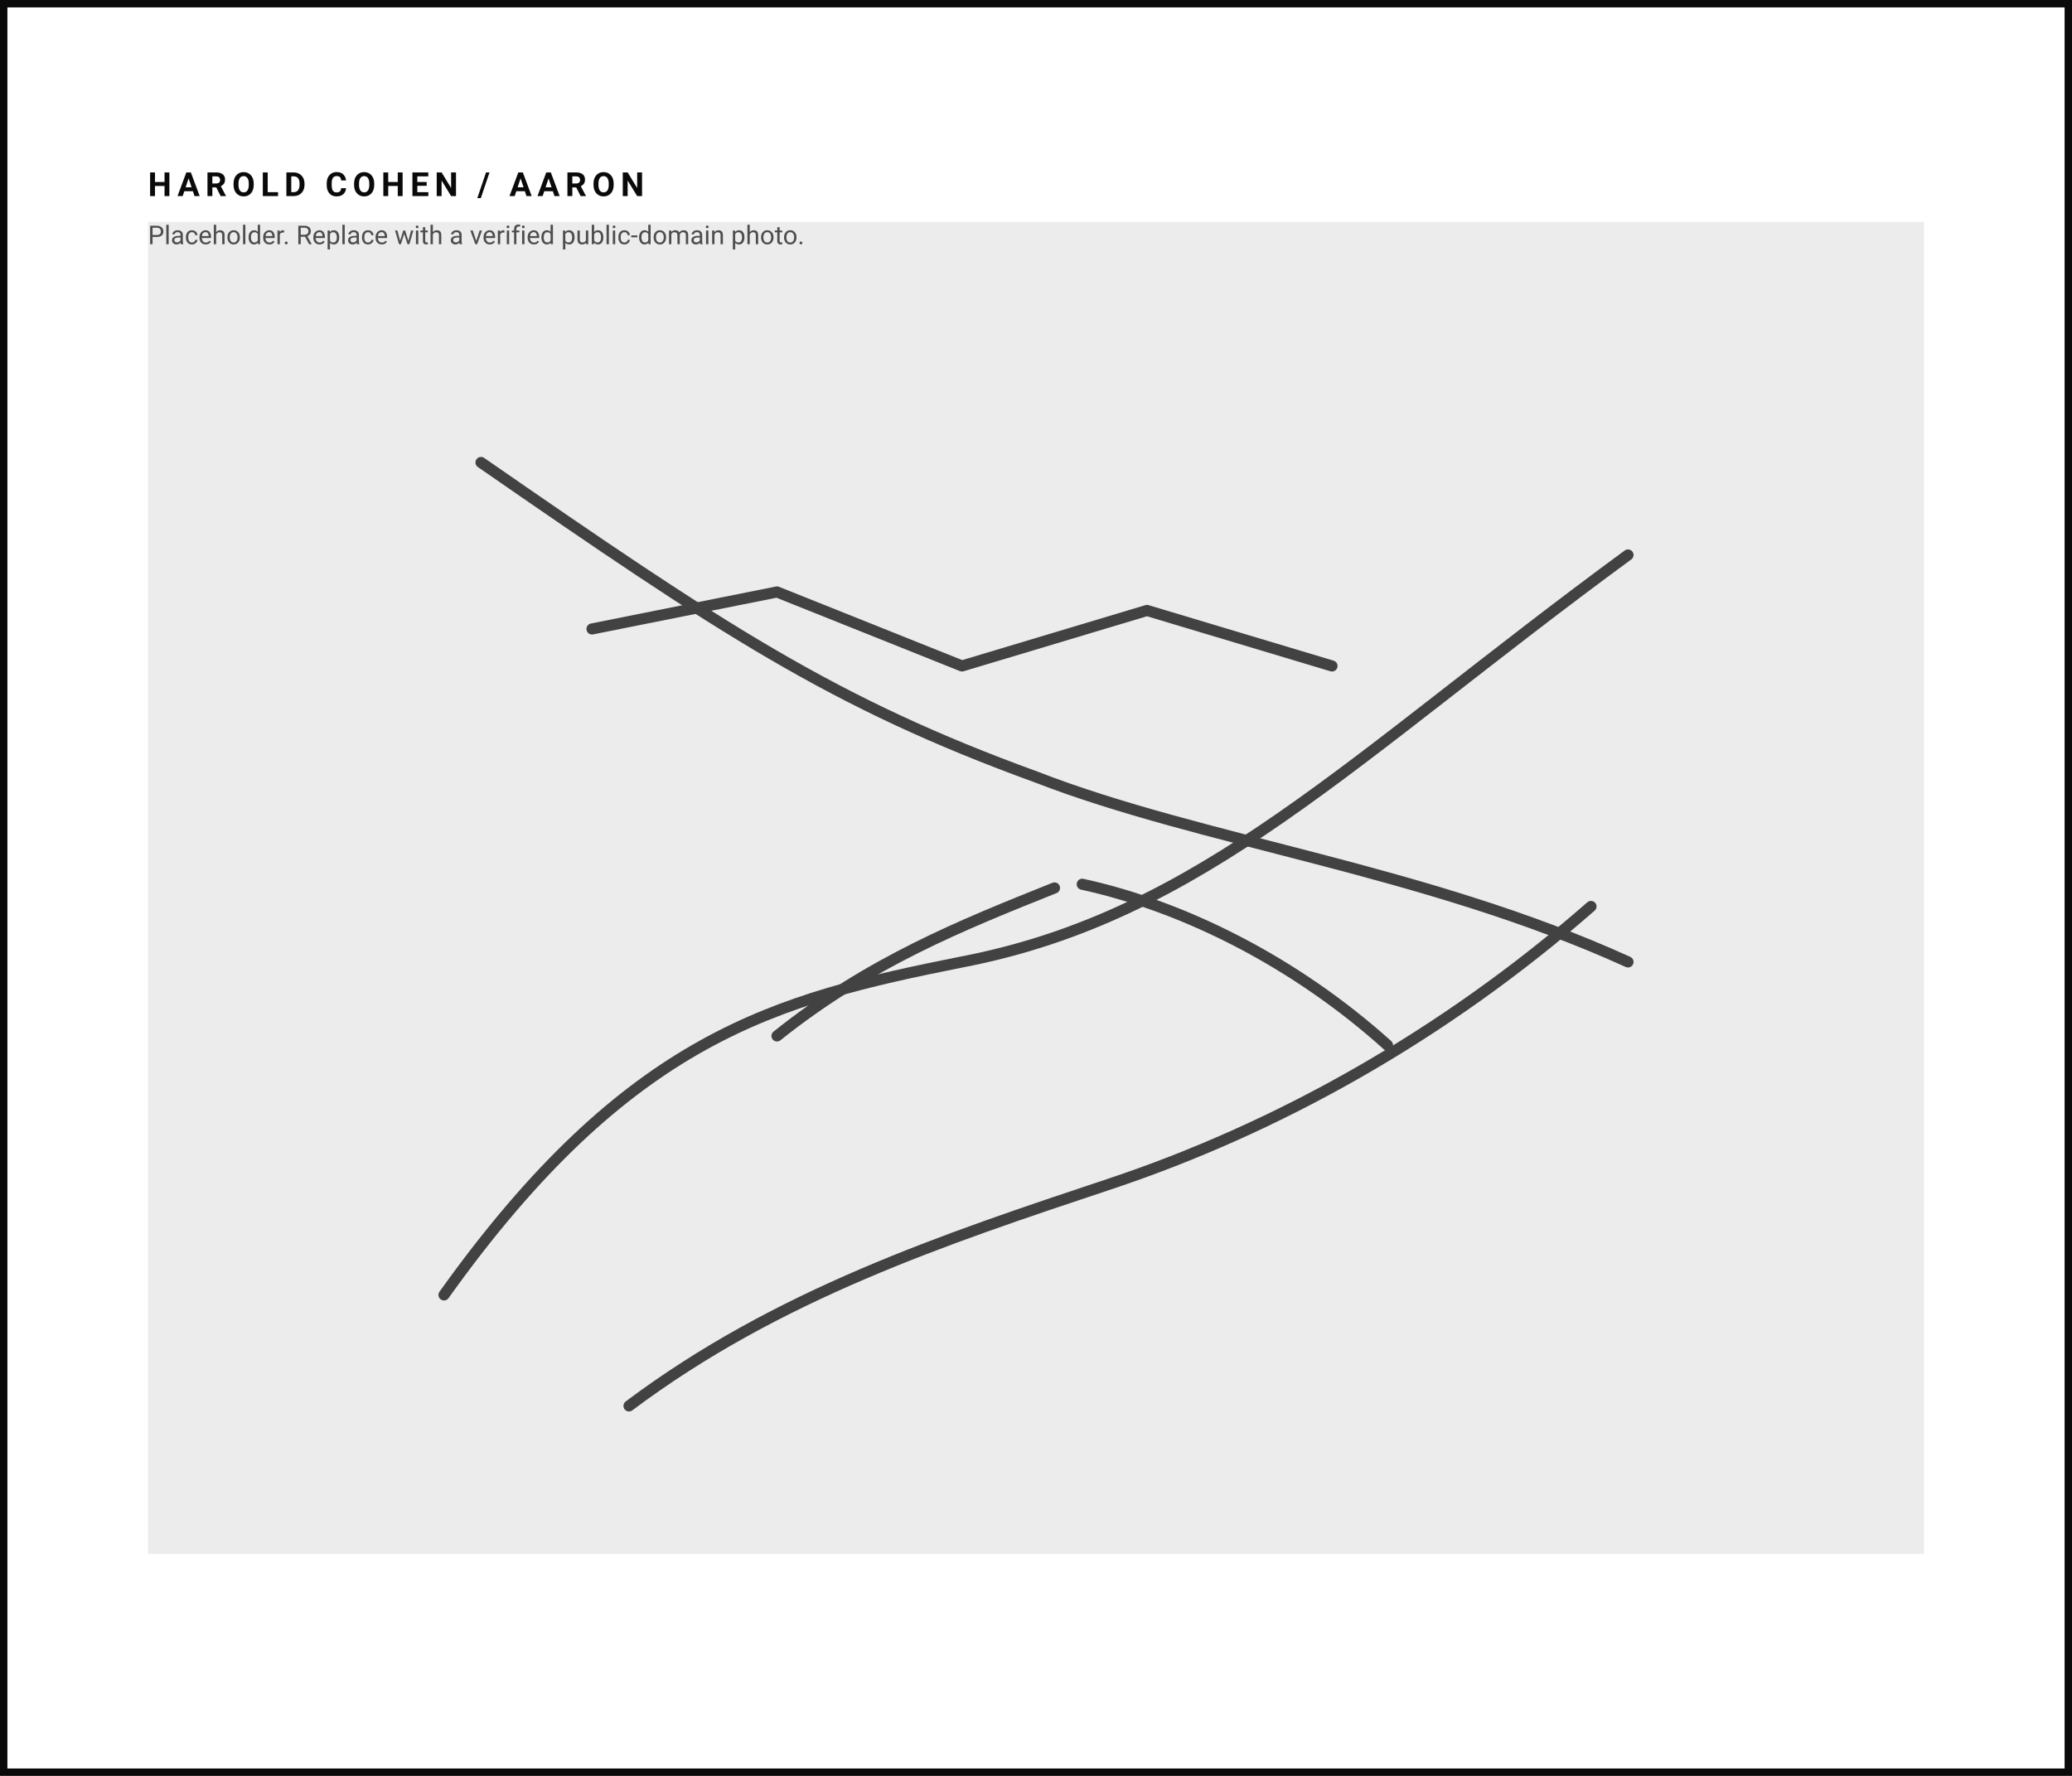
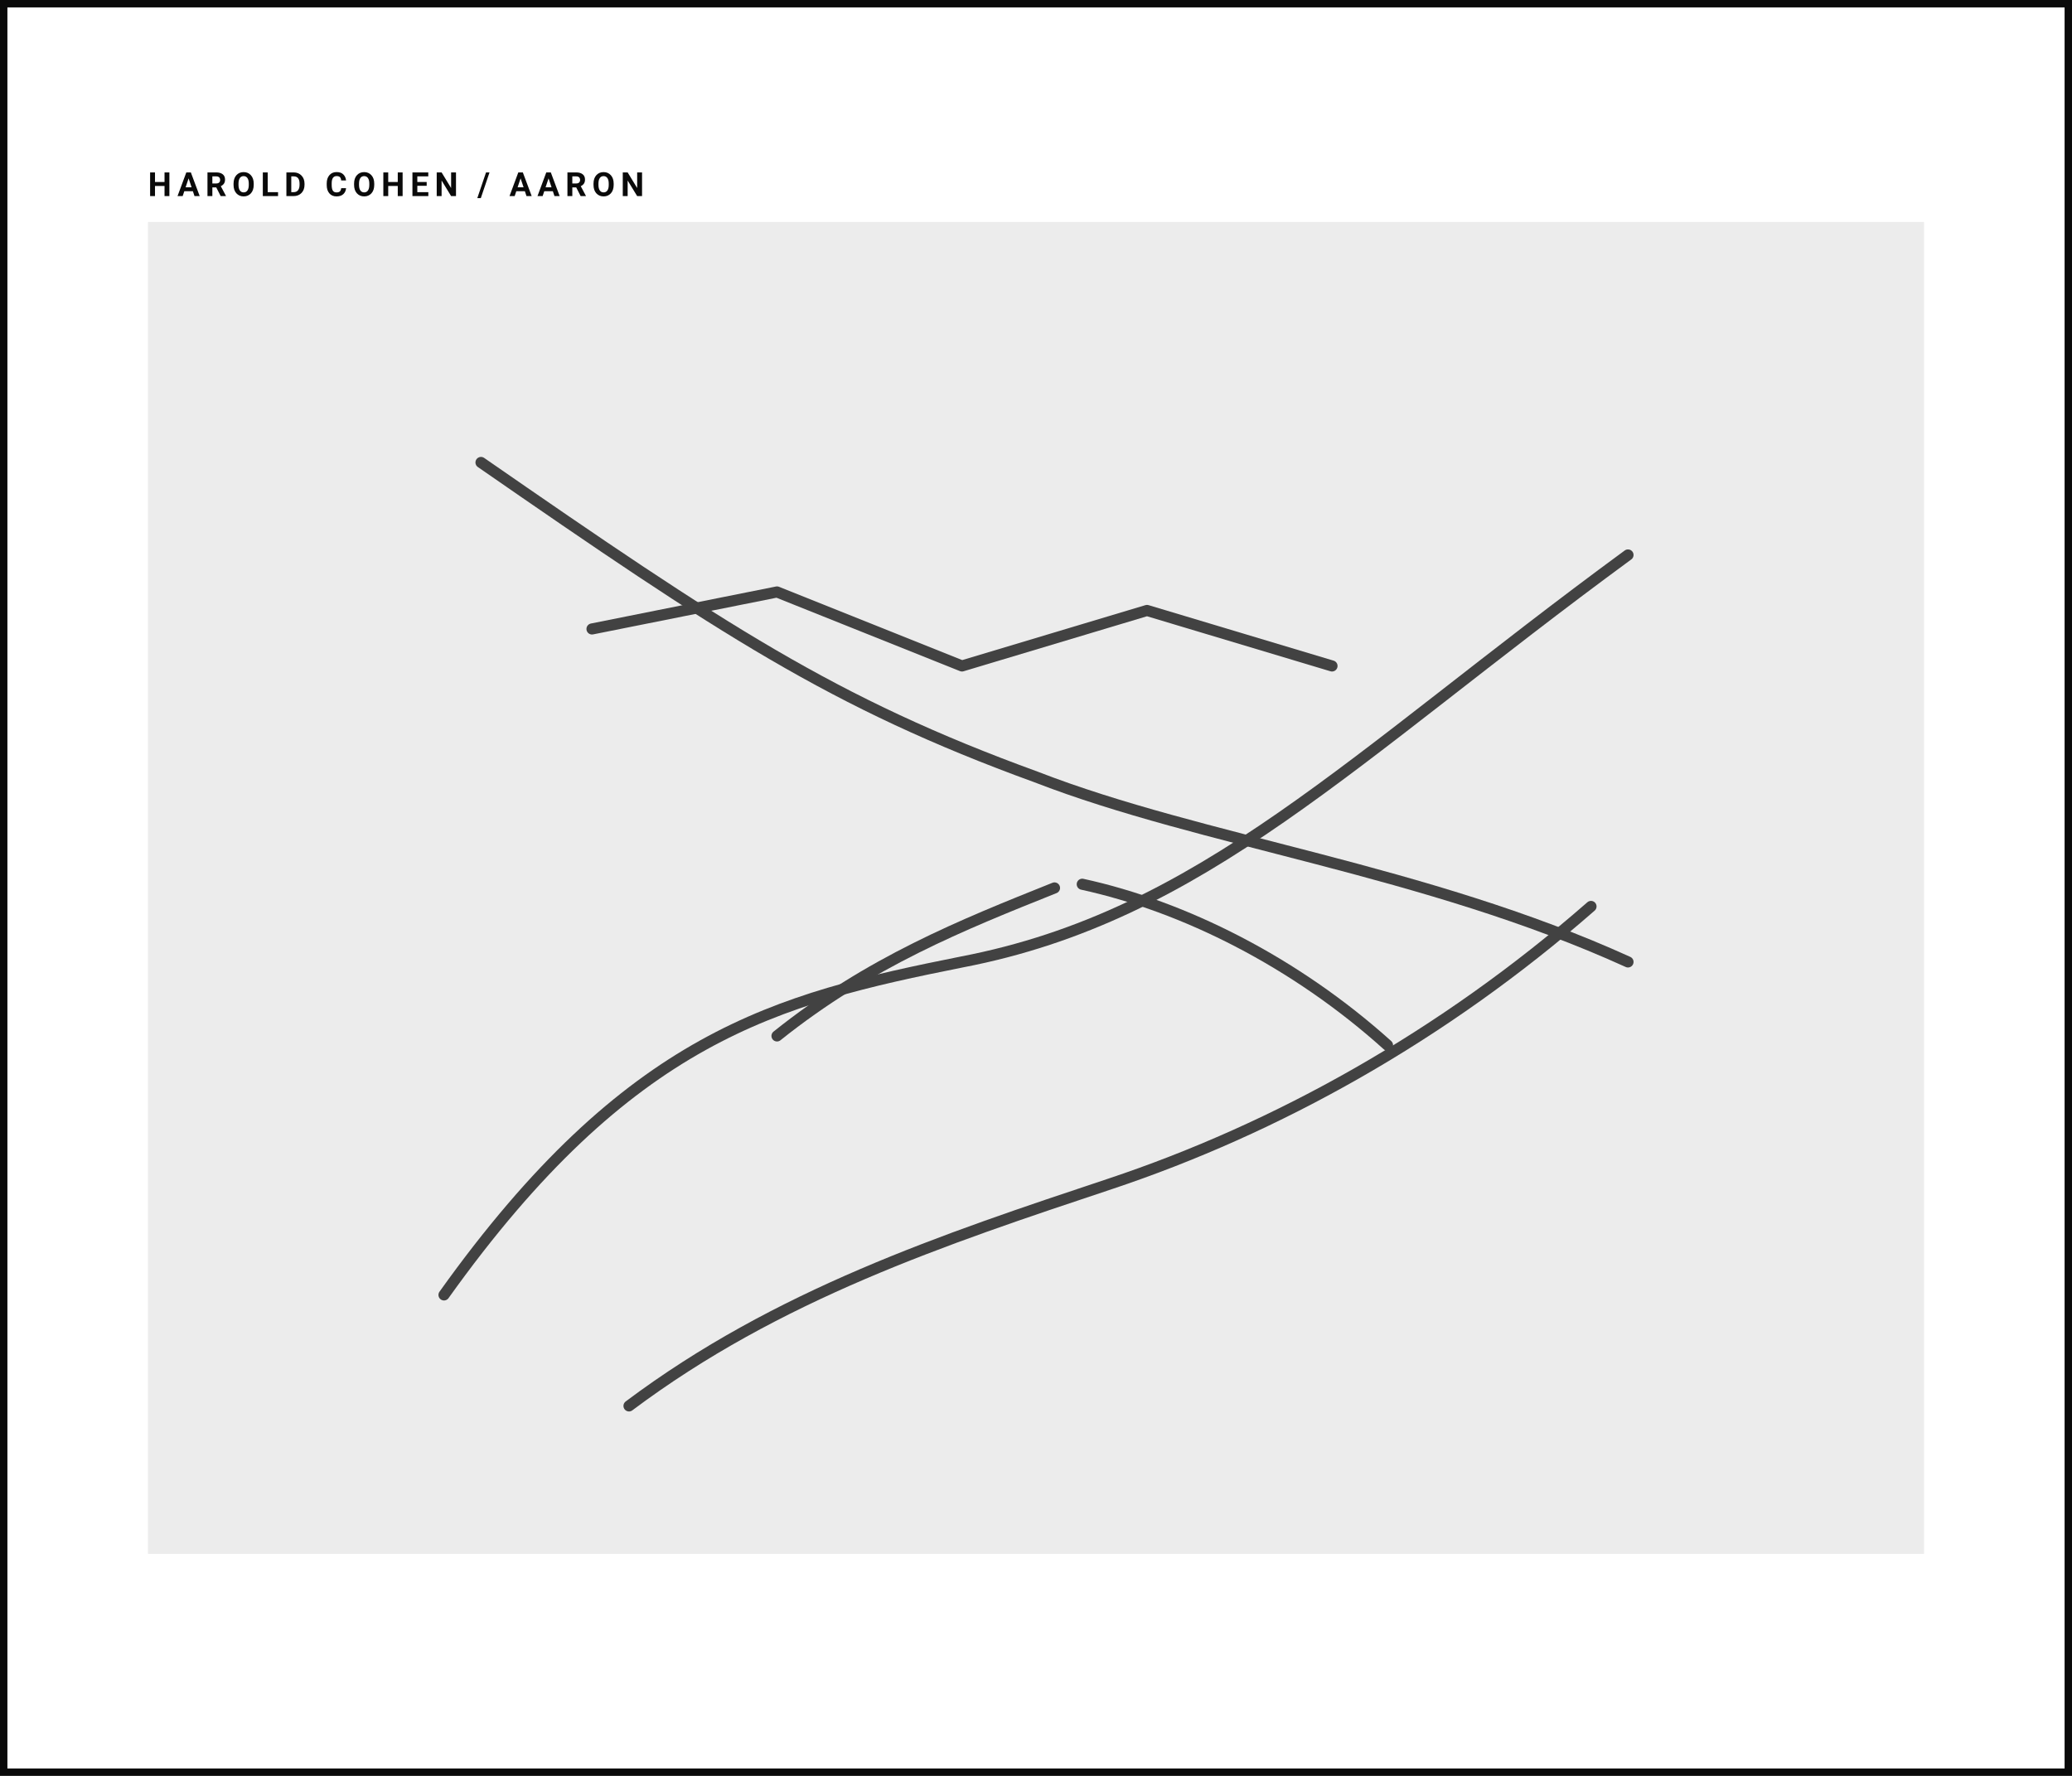
<svg xmlns="http://www.w3.org/2000/svg" width="1120" height="960" viewBox="0 0 1120 960">
  <rect width="1120" height="960" fill="#ffffff" />
  <rect x="2" y="2" width="1116" height="956" fill="none" stroke="#0a0a0a" stroke-width="4" />
  <g opacity="0.08" fill="#0a0a0a">
    <rect x="80" y="120" width="960" height="720" />
  </g>
  <g fill="none" stroke="#0a0a0a" stroke-width="6" stroke-linecap="round" stroke-linejoin="round" opacity="0.75">
    <path d="M240 700 C340 560, 420 540, 520 520 C650 495, 730 410, 880 300" />
    <path d="M260 250 C390 340, 450 380, 560 420 C650 455, 770 470, 880 520" />
    <path d="M340 760 C420 700, 510 670, 600 640 C690 610, 780 560, 860 490" />
    <path d="M320 340 L420 320 L520 360 L620 330 L720 360" />
    <path d="M420 560 C470 520, 520 500, 570 480" />
    <path d="M585 478 C640 490, 700 520, 750 565" />
  </g>
  <g fill="#0a0a0a">
    <text x="80" y="106" font-family="ui-sans-serif, system-ui, -apple-system, Segoe UI, Roboto, Helvetica, Arial" font-size="18" letter-spacing="3" font-weight="700">
      HAROLD COHEN / AARON
    </text>
-     <text x="80" y="132" font-family="ui-sans-serif, system-ui, -apple-system, Segoe UI, Roboto, Helvetica, Arial" font-size="14" opacity="0.7">
-       Placeholder. Replace with a verified public-domain photo.
-     </text>
  </g>
</svg>
